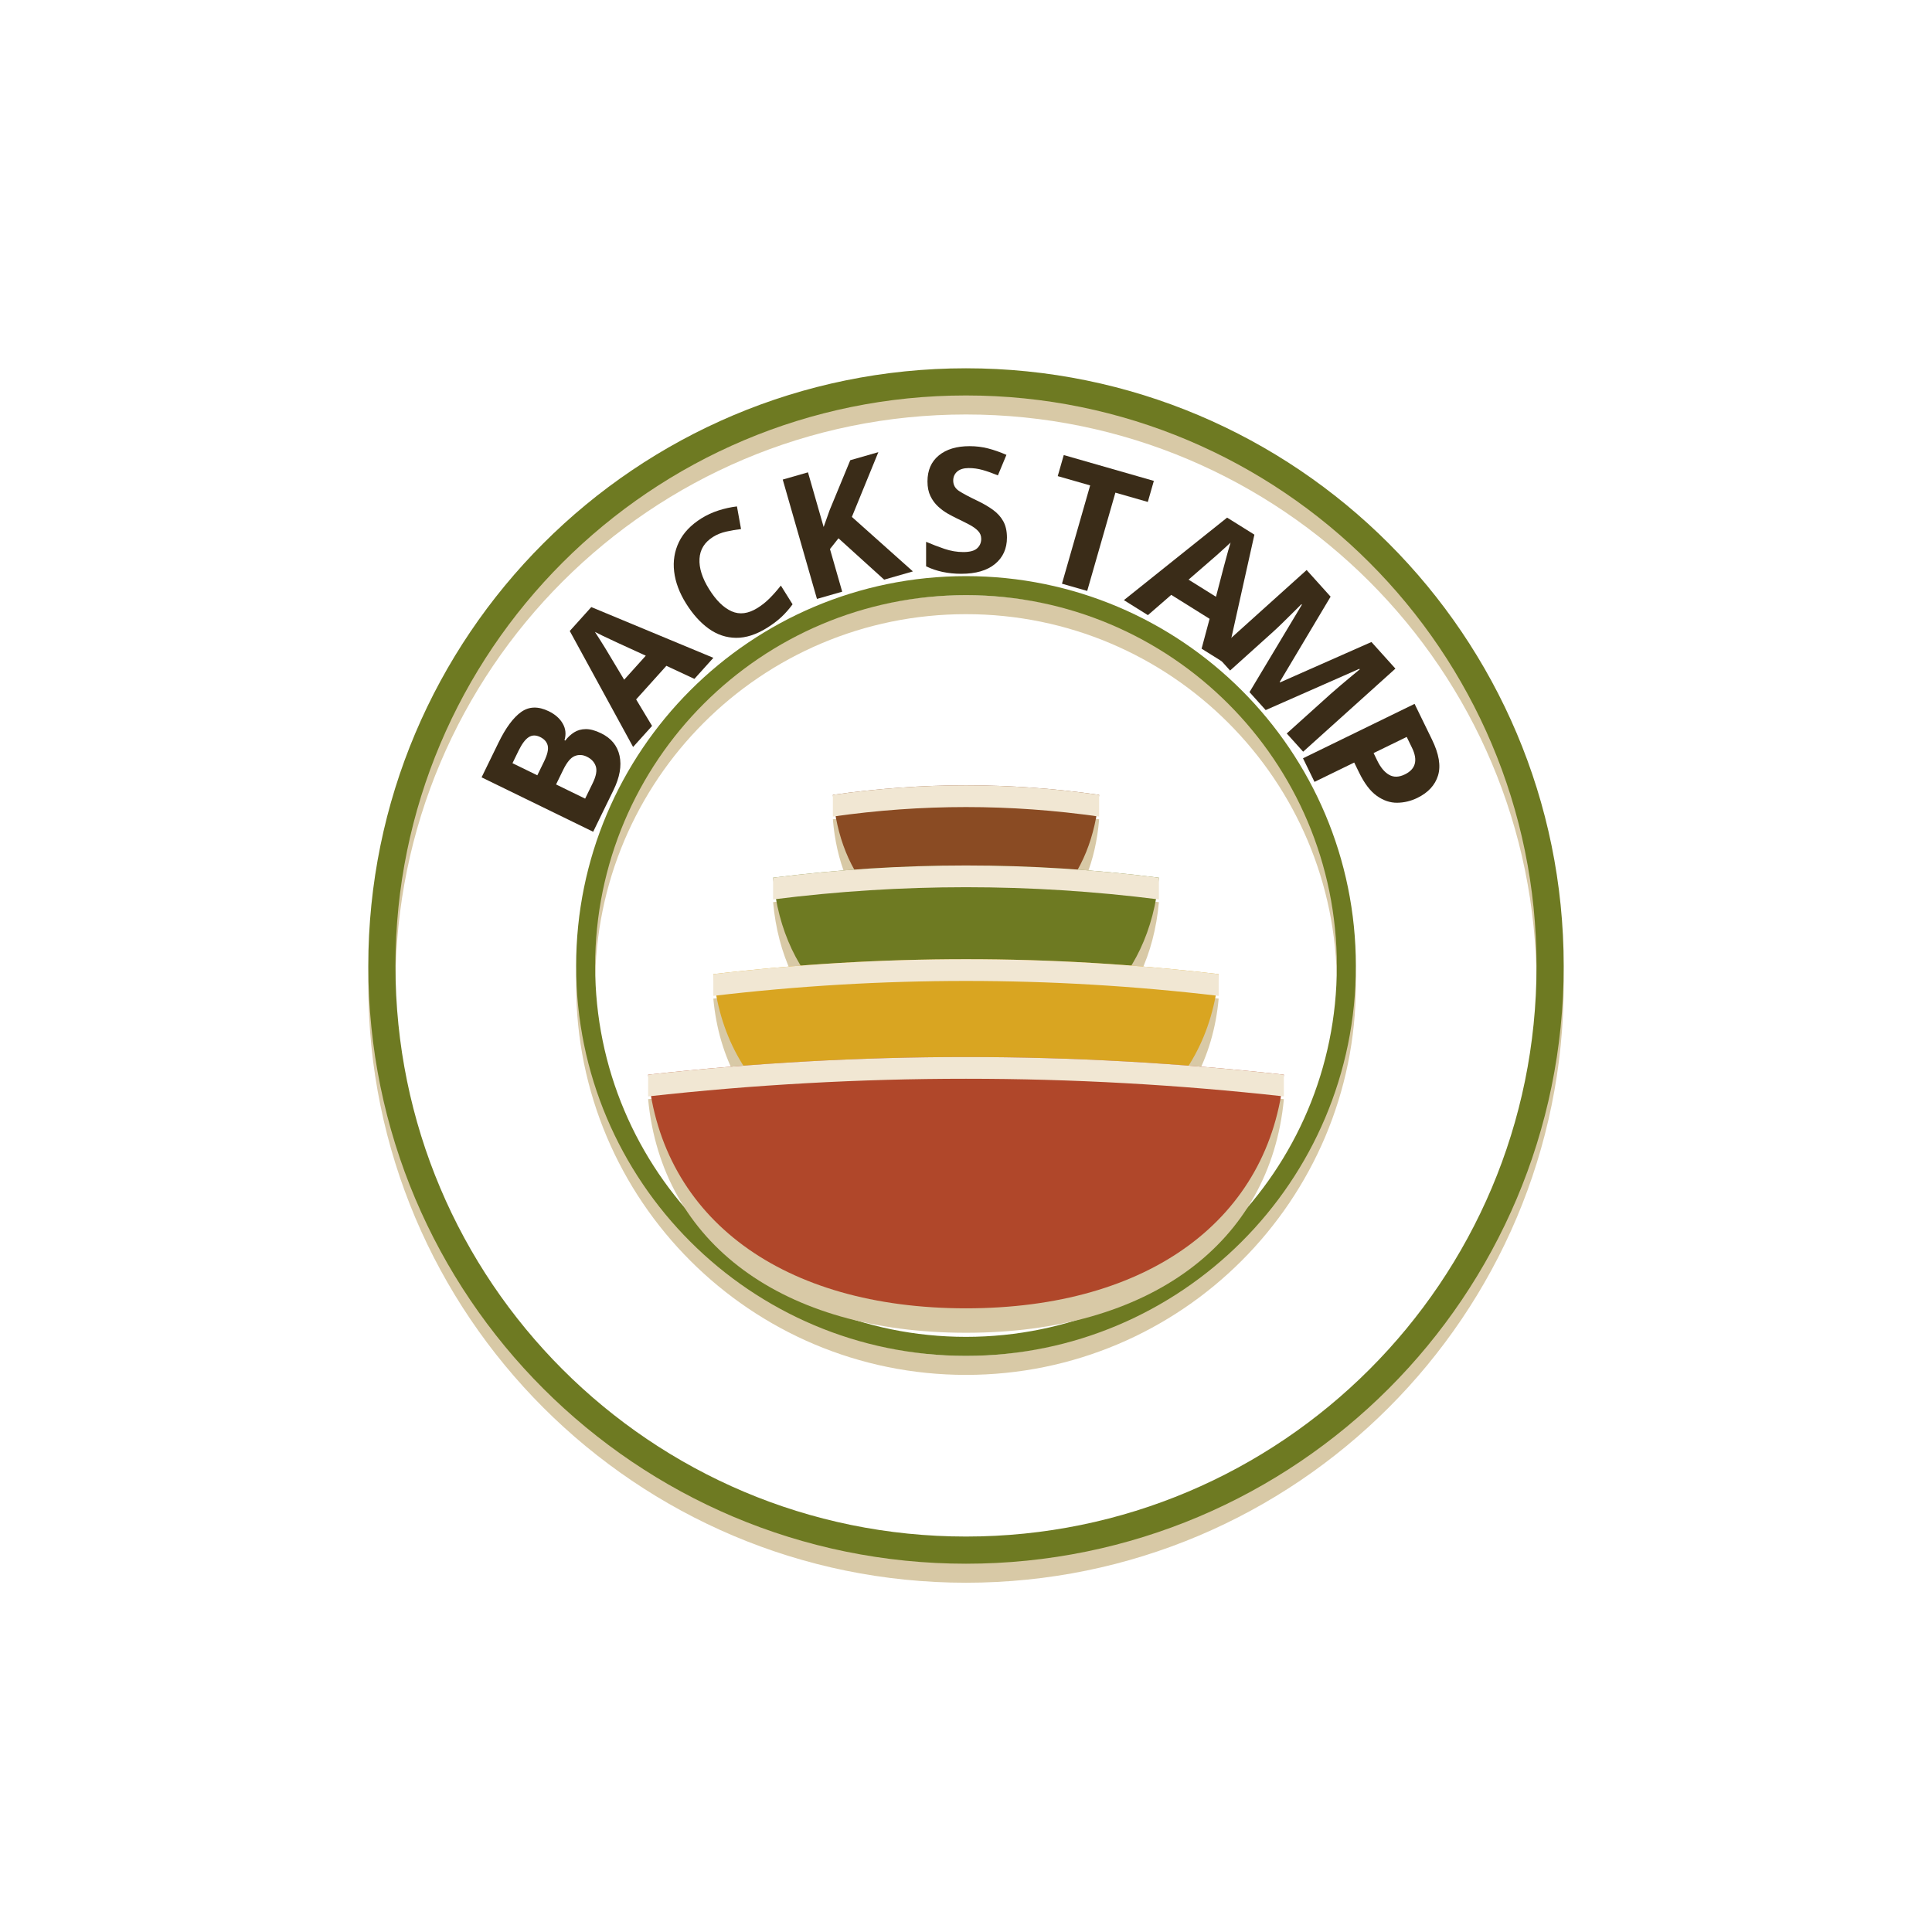
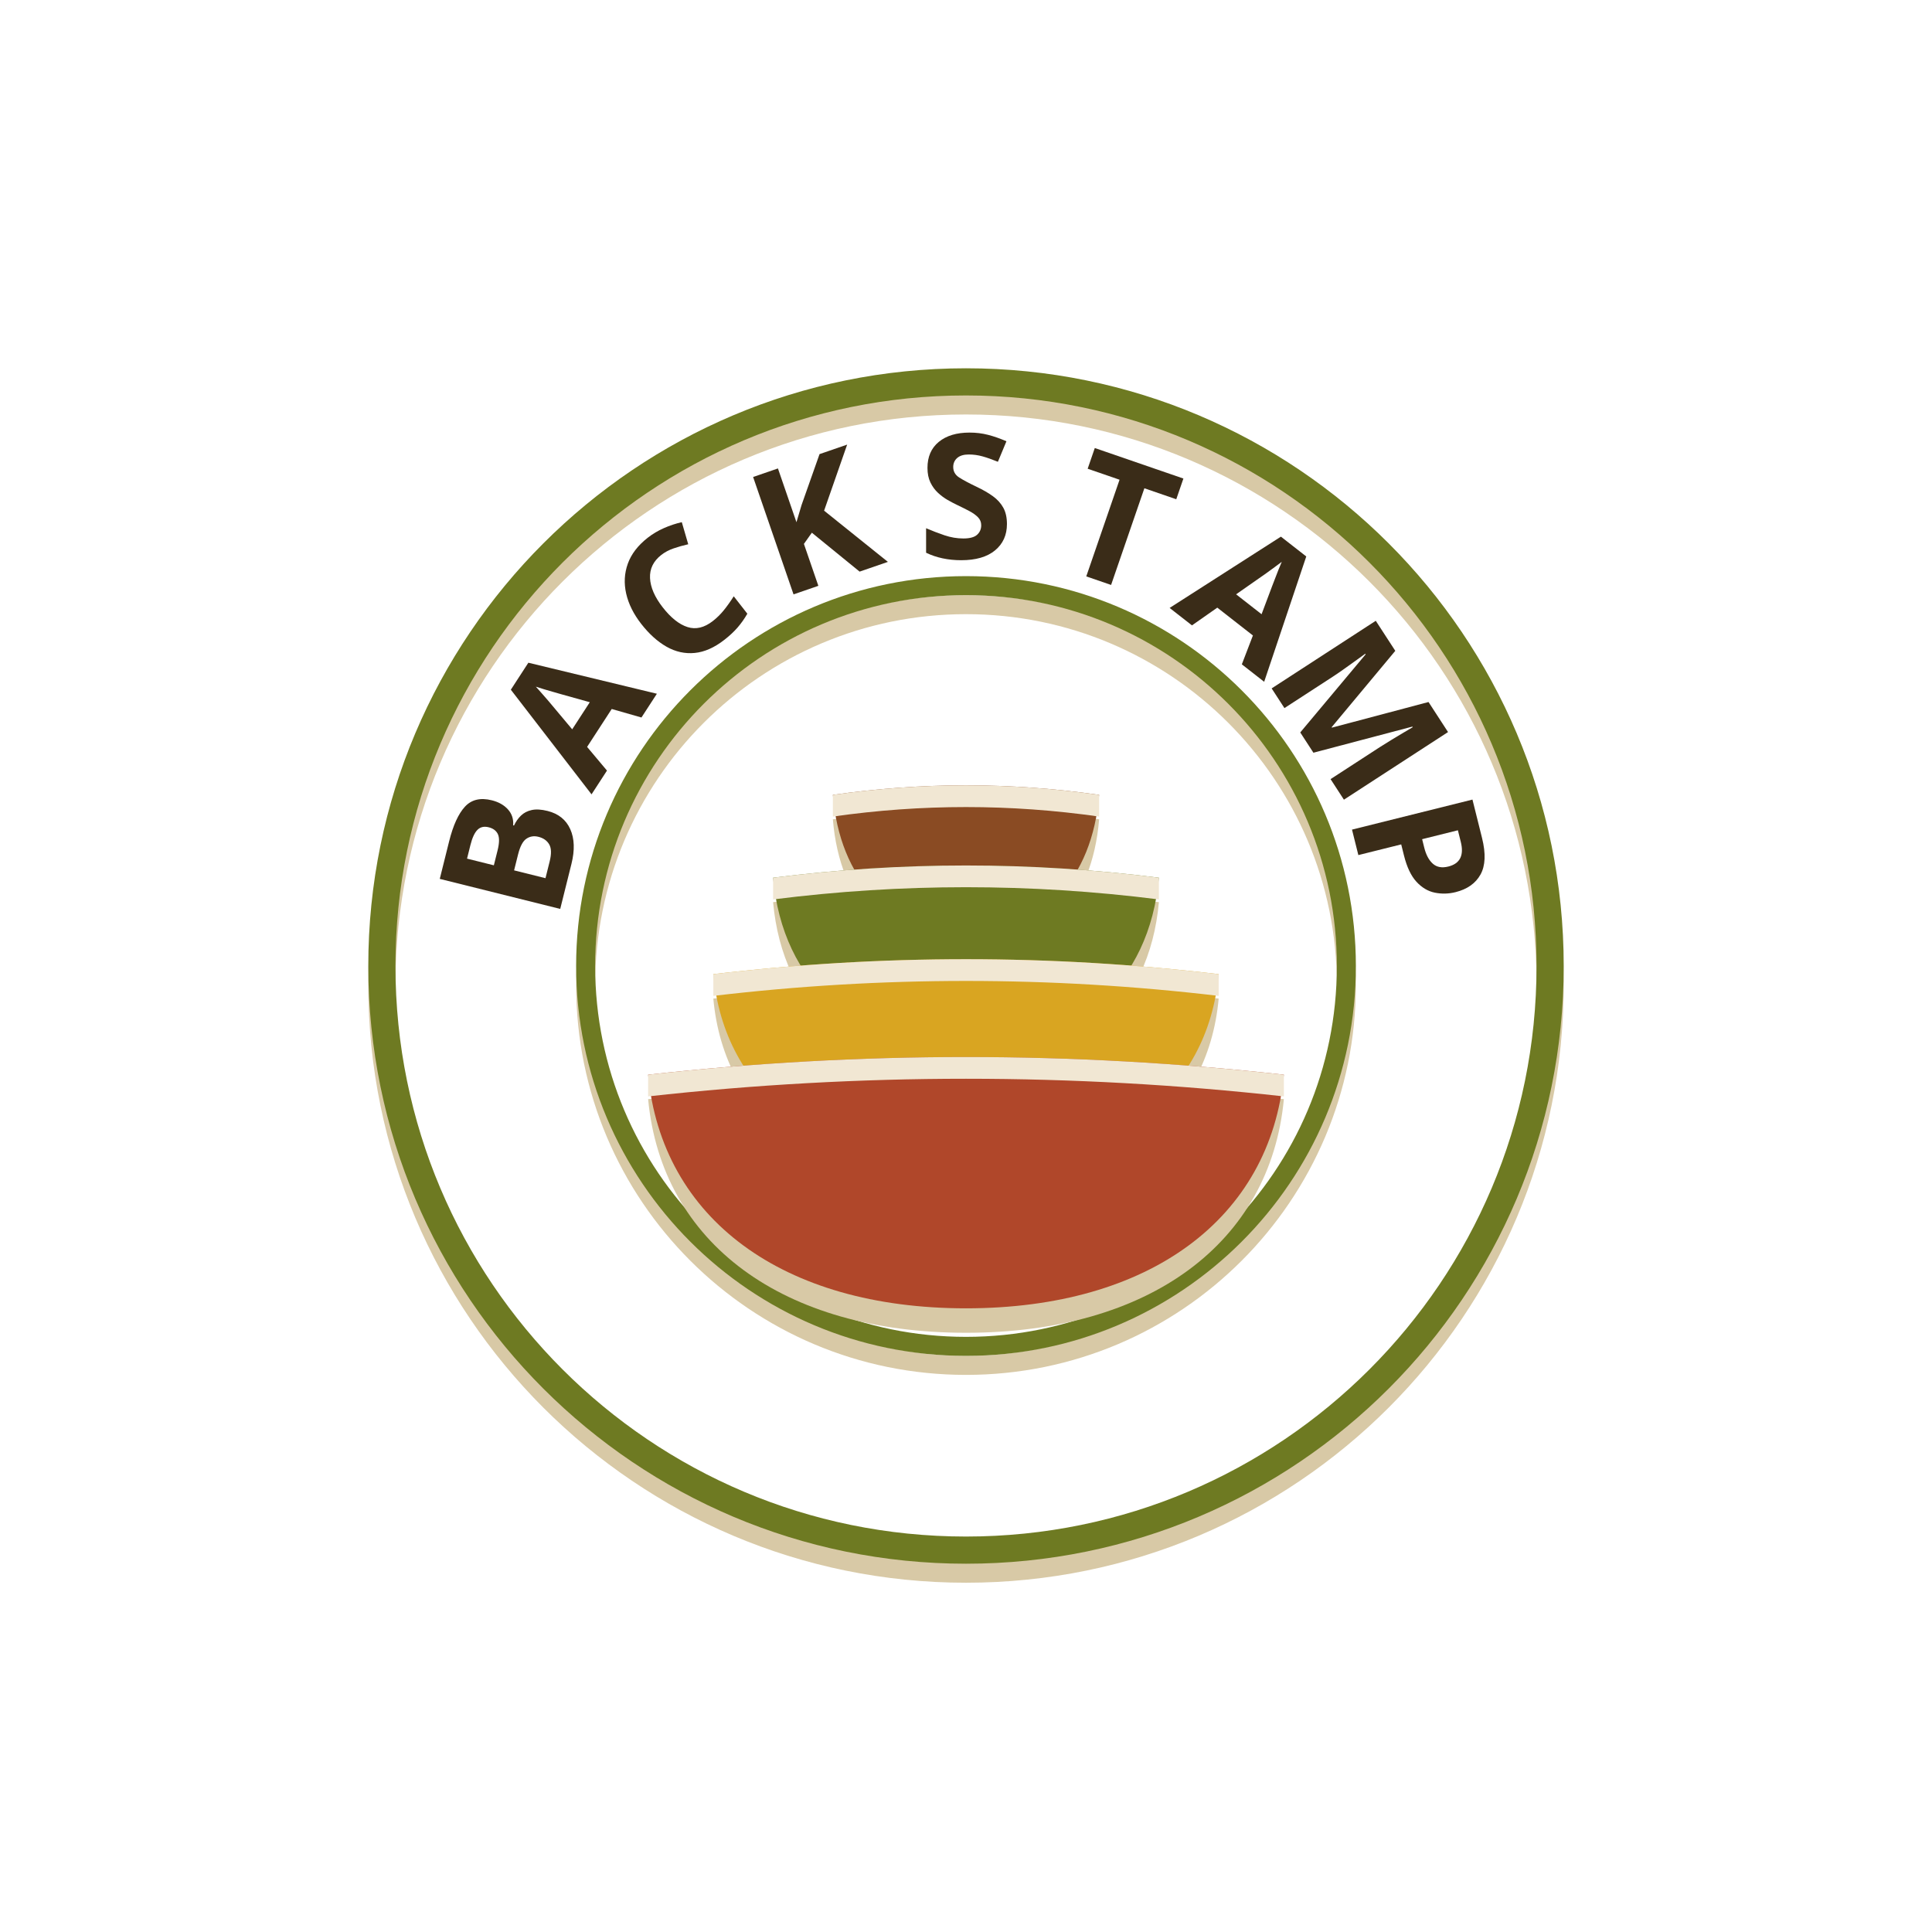
<svg xmlns="http://www.w3.org/2000/svg" width="1024" height="1024" viewBox="0 0 1024 1024">
  <defs>
    <path id="bowl-smallest-shape" d="M414 386Q512 372 610 386c-5 62-42 102-98 102s-93-40-98-102Z" />
    <path id="bowl-medium-shape" d="M370 447q142-18 284 0c-7 78-61 126-142 126s-135-48-142-126Z" />
    <path id="bowl-large-shape" d="M326 518q186-22 372 0c-8 88-79 142-186 142s-178-54-186-142Z" />
    <path id="bowl-largest-shape" d="M278 592q234-26 468 0c-10 106-99 172-234 172s-224-66-234-172Z" />
    <path id="rim-smallest" d="M414 386q98-14 196 0v16q-98-14-196 0Z" />
    <path id="rim-medium" d="M370 447q142-18 284 0v16q-142-18-284 0Z" />
    <path id="rim-large" d="M326 518q186-22 372 0v16q-186-22-372 0Z" />
    <path id="rim-largest" d="M278 592q234-26 468 0v16q-234-26-468 0Z" />
  </defs>
  <g transform="translate(512 512) scale(.72) translate(-512 -512)">
    <g fill="none" stroke="#D8C9A6" transform="translate(0 14)">
      <circle cx="512" cy="512" r="430" stroke-width="20" />
      <circle cx="512" cy="512" r="280" stroke-width="14" />
    </g>
    <g fill="none" stroke="#6E7A22">
      <circle cx="512" cy="512" r="430" stroke-width="20" />
      <circle cx="512" cy="512" r="280" stroke-width="14" />
    </g>
-     <g aria-label="BACKSTAMP" fill="#3A2C18" font-family="Rubik Black" font-weight="900" text-anchor="middle">
-       <text x="512" y="222" font-size="128" data-angle="-64" transform="rotate(-64 512 512)">B</text>
-       <text x="512" y="222" font-size="128" data-angle="-48" transform="rotate(-48 512 512)">A</text>
-       <text x="512" y="222" font-size="128" data-angle="-32" transform="rotate(-32 512 512)">C</text>
-       <text x="512" y="222" font-size="128" data-angle="-16" transform="rotate(-16 512 512)">K</text>
-       <text x="512" y="222" font-size="128" data-angle="0" transform="rotate(0 512 512)">S</text>
-       <text x="512" y="222" font-size="128" data-angle="16" transform="rotate(16 512 512)">T</text>
-       <text x="512" y="222" font-size="128" data-angle="32" transform="rotate(32 512 512)">A</text>
-       <text x="512" y="222" font-size="128" data-angle="48" transform="rotate(48 512 512)">M</text>
-       <text x="512" y="222" font-size="128" data-angle="64" transform="rotate(64 512 512)">P</text>
+     <g id="wordmark" aria-label="BACKSTAMP" fill="#3A2C18" font-family="Varela Round" font-weight="900" text-anchor="middle">
+       <text x="512" y="212" font-size="128" data-angle="-76" transform="rotate(-76 512 512)">B</text>
+       <text x="512" y="212" font-size="128" data-angle="-57" transform="rotate(-57 512 512)">A</text>
+       <text x="512" y="212" font-size="128" data-angle="-38" transform="rotate(-38 512 512)">C</text>
+       <text x="512" y="212" font-size="128" data-angle="-19" transform="rotate(-19 512 512)">K</text>
+       <text x="512" y="212" font-size="128" data-angle="0" transform="rotate(0 512 512)">S</text>
+       <text x="512" y="212" font-size="128" data-angle="19" transform="rotate(19 512 512)">T</text>
+       <text x="512" y="212" font-size="128" data-angle="38" transform="rotate(38 512 512)">A</text>
+       <text x="512" y="212" font-size="128" data-angle="57" transform="rotate(57 512 512)">M</text>
+       <text x="512" y="212" font-size="128" data-angle="76" transform="rotate(76 512 512)">P</text>
    </g>
    <g aria-label="Four plain round nesting bowls">
      <g fill="#D8C9A6" transform="translate(0 18)">
        <use href="#bowl-smallest-shape" />
        <use href="#bowl-medium-shape" />
        <use href="#bowl-large-shape" />
        <use href="#bowl-largest-shape" />
      </g>
      <use href="#bowl-smallest-shape" fill="#8A4B23" />
      <use href="#rim-smallest" fill="#F1E7D3" />
      <use href="#bowl-medium-shape" fill="#6E7A22" />
      <use href="#rim-medium" fill="#F1E7D3" />
      <use href="#bowl-large-shape" fill="#D9A521" />
      <use href="#rim-large" fill="#F1E7D3" />
      <use href="#bowl-largest-shape" fill="#B0472A" />
      <use href="#rim-largest" fill="#F1E7D3" />
    </g>
  </g>
</svg>
